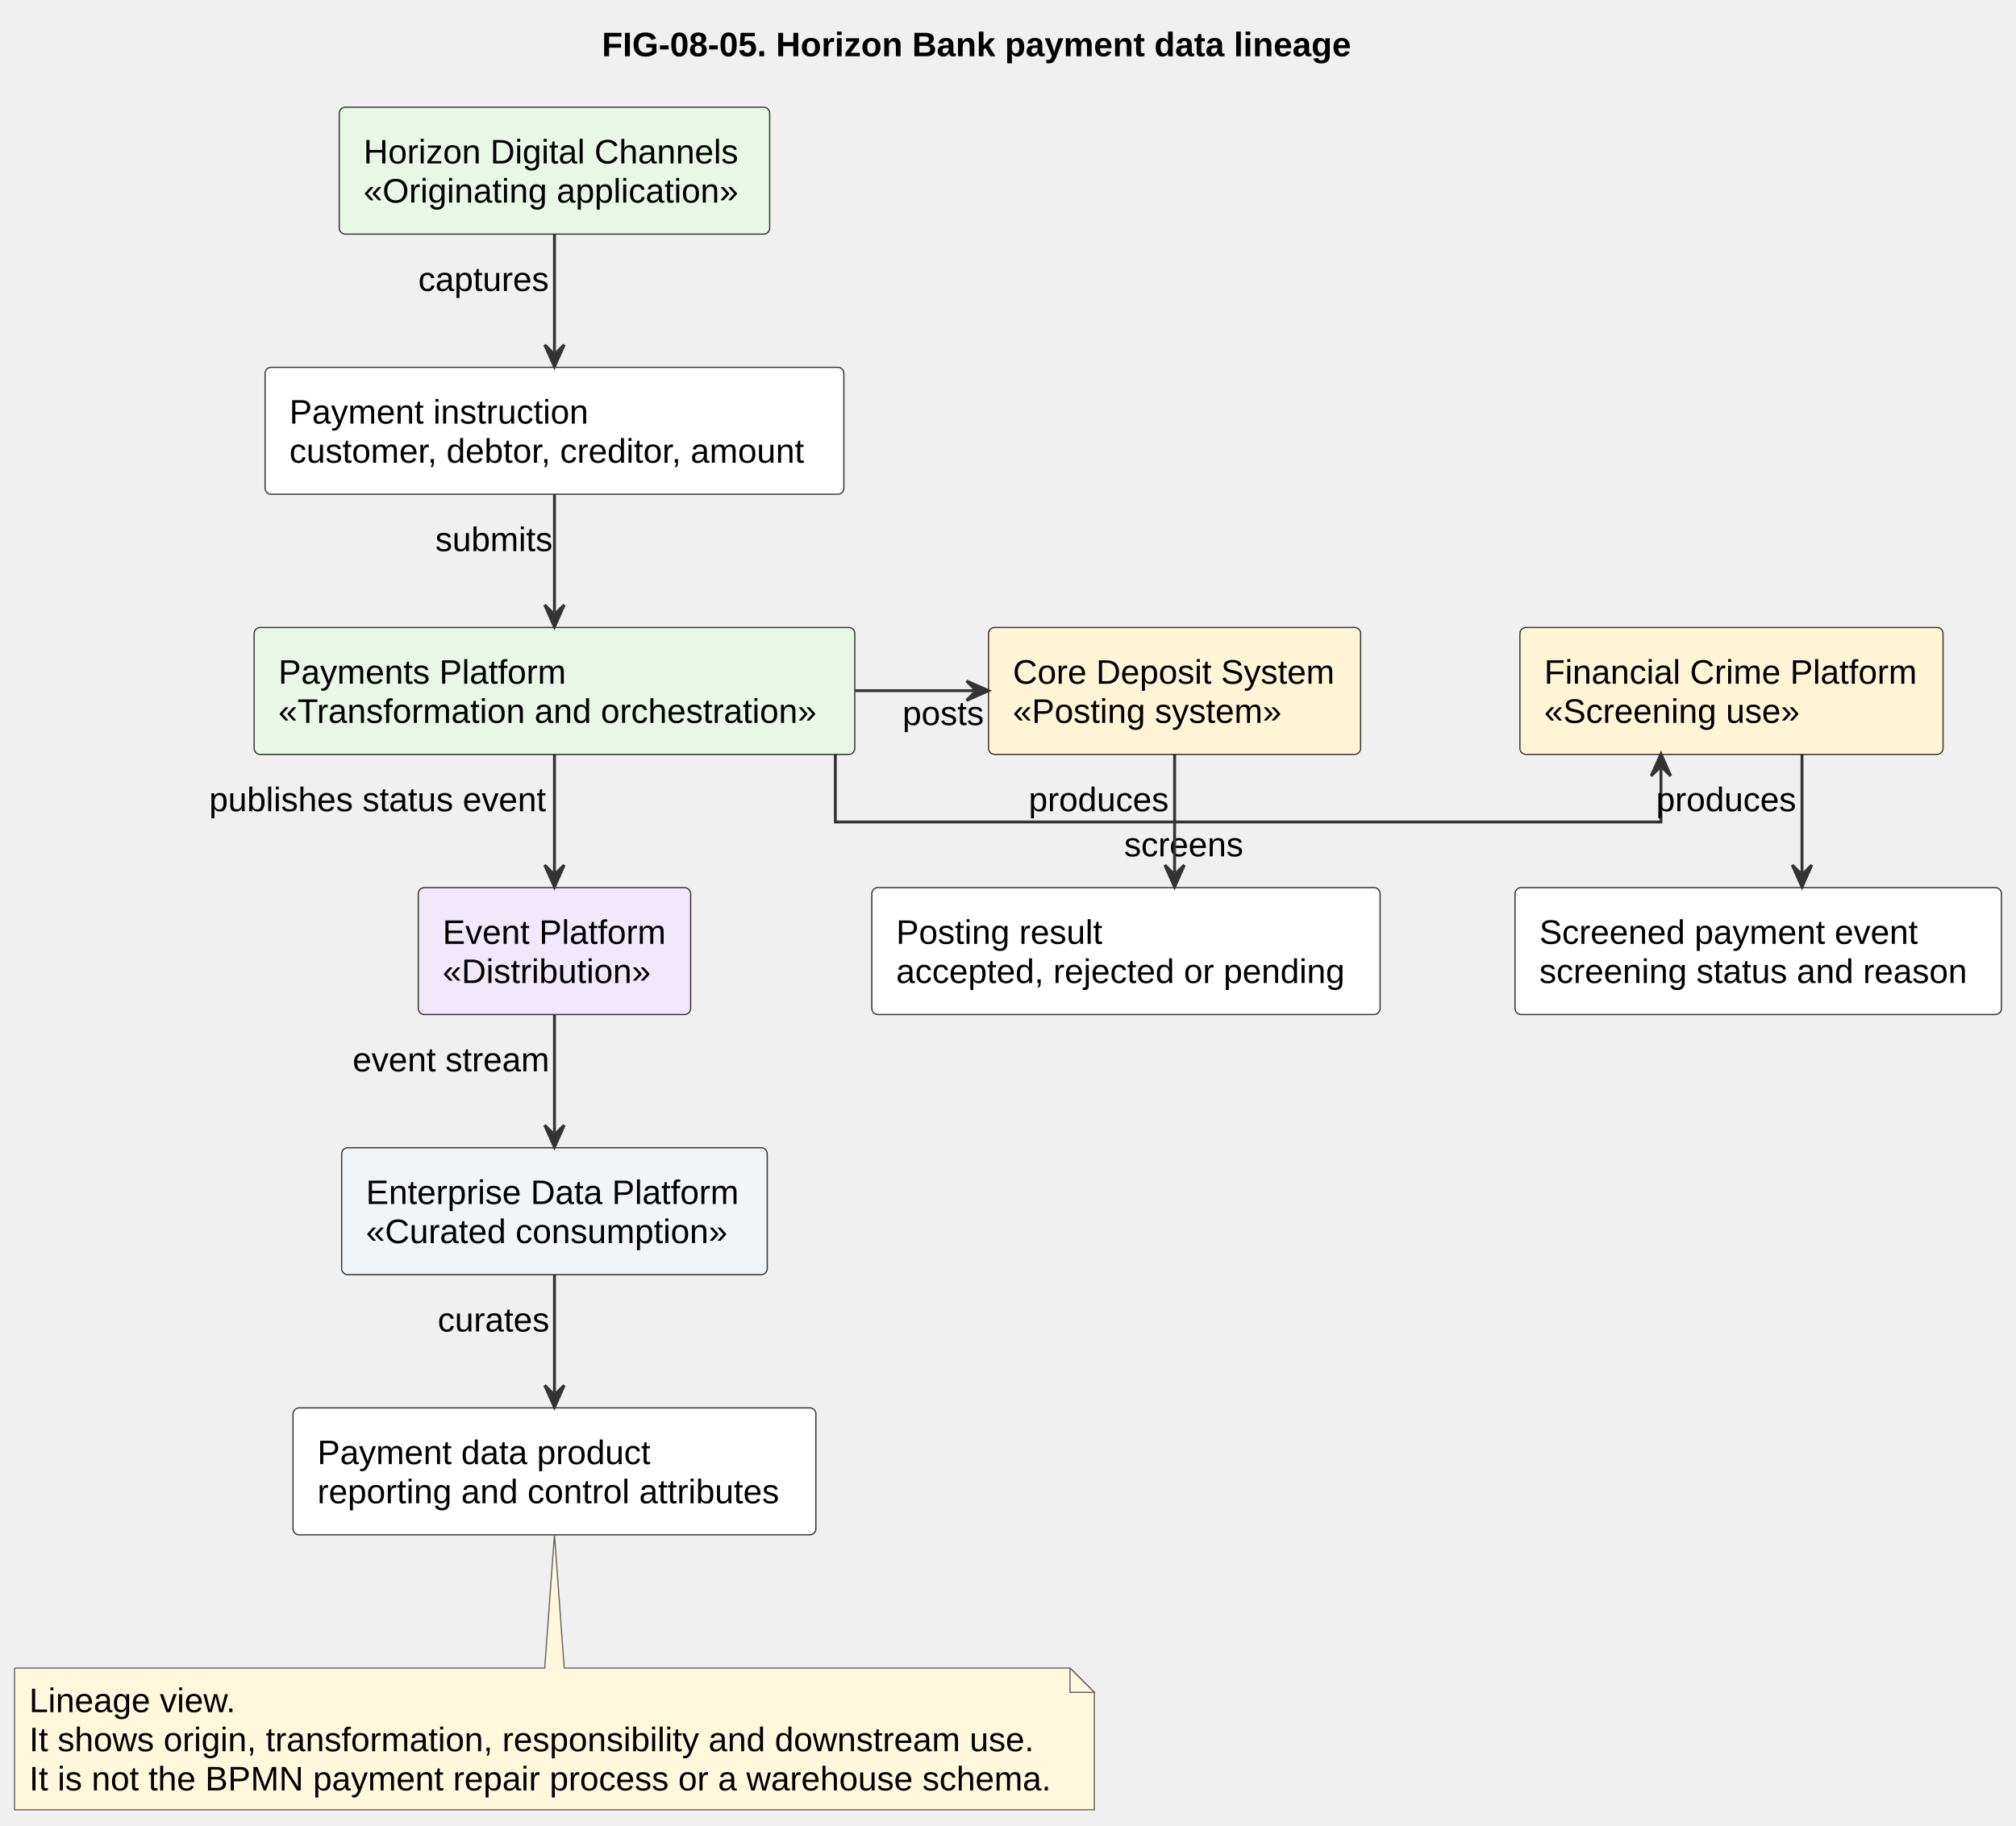
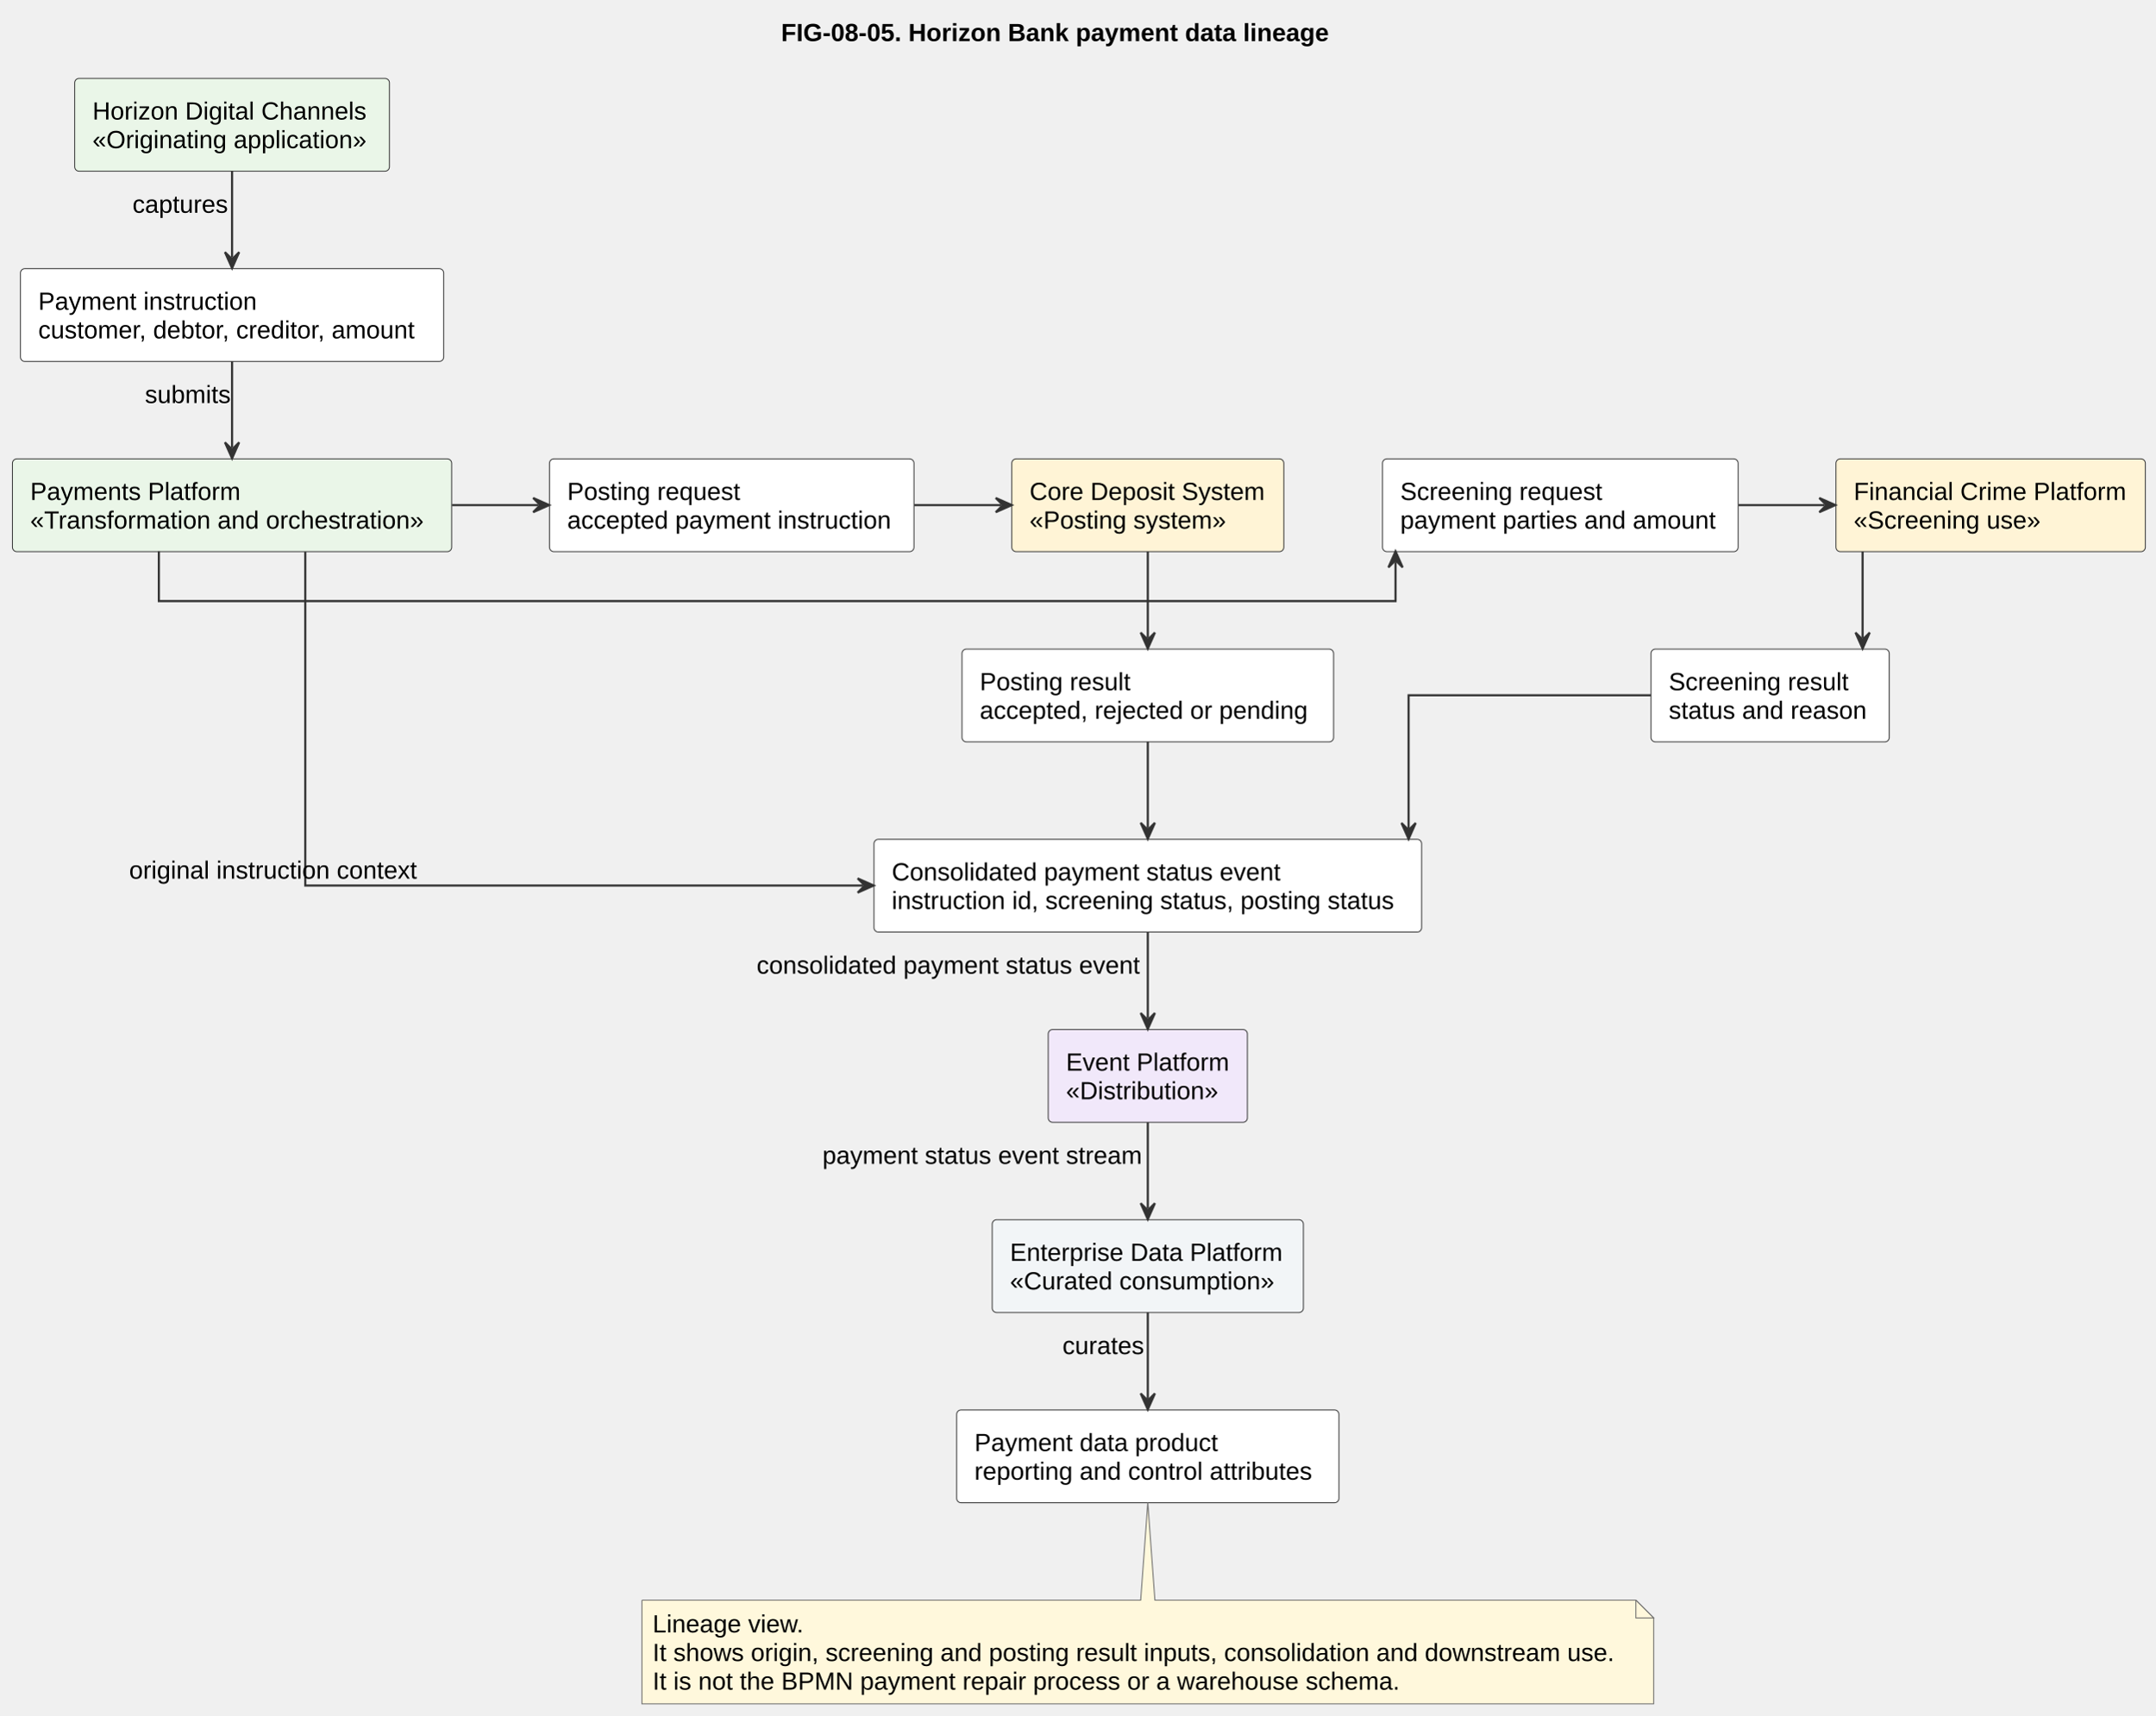
- <svg xmlns="http://www.w3.org/2000/svg" contentStyleType="text/css" height="751px" preserveAspectRatio="none" style="width:829px;height:751px;background:#FFFFFF;" version="1.1" viewBox="0 0 829 751" width="829px" zoomAndPan="magnify">
+ <svg xmlns="http://www.w3.org/2000/svg" contentStyleType="text/css" height="965px" preserveAspectRatio="none" style="width:1212px;height:965px;background:#FFFFFF;" version="1.1" viewBox="0 0 1212 965" width="1212px" zoomAndPan="magnify">
  <defs />
  <g>
-     <text fill="#000000" font-family="Arial" font-size="14" font-weight="bold" lengthAdjust="spacing" textLength="320" x="247.5" y="23.132">FIG-08-05. Horizon Bank payment data lineage</text>
+     <text fill="#000000" font-family="Arial" font-size="14" font-weight="bold" lengthAdjust="spacing" textLength="320" x="439.25" y="23.132">FIG-08-05. Horizon Bank payment data lineage</text>
    <g id="elem_Digital">
-       <rect fill="#EAF6E8" height="52.197" rx="2.5" ry="2.5" style="stroke:#333333;stroke-width:0.5;" width="177" x="139.5" y="44.099" />
-       <text fill="#000000" font-family="Arial" font-size="14" lengthAdjust="spacing" textLength="154" x="149.5" y="67.231">Horizon Digital Channels</text>
-       <text fill="#000000" font-family="Arial" font-size="14" lengthAdjust="spacing" textLength="157" x="149.5" y="83.329">«Originating application»</text>
+       <rect fill="#EAF6E8" height="52.197" rx="2.5" ry="2.5" style="stroke:#333333;stroke-width:0.5;" width="177" x="42" y="44.099" />
+       <text fill="#000000" font-family="Arial" font-size="14" lengthAdjust="spacing" textLength="154" x="52" y="67.231">Horizon Digital Channels</text>
+       <text fill="#000000" font-family="Arial" font-size="14" lengthAdjust="spacing" textLength="157" x="52" y="83.329">«Originating application»</text>
    </g>
    <g id="elem_Instruction">
-       <rect fill="#FFFFFF" height="52.197" rx="2.5" ry="2.5" style="stroke:#333333;stroke-width:0.5;" width="238" x="109" y="151.099" />
-       <text fill="#000000" font-family="Arial" font-size="14" lengthAdjust="spacing" textLength="124" x="119" y="174.231">Payment instruction</text>
-       <text fill="#000000" font-family="Arial" font-size="14" lengthAdjust="spacing" textLength="218" x="119" y="190.329">customer, debtor, creditor, amount</text>
+       <rect fill="#FFFFFF" height="52.197" rx="2.5" ry="2.5" style="stroke:#333333;stroke-width:0.5;" width="238" x="11.5" y="151.099" />
+       <text fill="#000000" font-family="Arial" font-size="14" lengthAdjust="spacing" textLength="124" x="21.5" y="174.231">Payment instruction</text>
+       <text fill="#000000" font-family="Arial" font-size="14" lengthAdjust="spacing" textLength="218" x="21.5" y="190.329">customer, debtor, creditor, amount</text>
    </g>
    <g id="elem_Payments">
-       <rect fill="#EAF6E8" height="52.197" rx="2.5" ry="2.5" style="stroke:#333333;stroke-width:0.5;" width="247" x="104.5" y="258.099" />
-       <text fill="#000000" font-family="Arial" font-size="14" lengthAdjust="spacing" textLength="118" x="114.5" y="281.231">Payments Platform</text>
-       <text fill="#000000" font-family="Arial" font-size="14" lengthAdjust="spacing" textLength="227" x="114.5" y="297.329">«Transformation and orchestration»</text>
+       <rect fill="#EAF6E8" height="52.197" rx="2.5" ry="2.5" style="stroke:#333333;stroke-width:0.5;" width="247" x="7" y="258.099" />
+       <text fill="#000000" font-family="Arial" font-size="14" lengthAdjust="spacing" textLength="118" x="17" y="281.231">Payments Platform</text>
+       <text fill="#000000" font-family="Arial" font-size="14" lengthAdjust="spacing" textLength="227" x="17" y="297.329">«Transformation and orchestration»</text>
    </g>
    <g id="elem_FinancialCrime">
-       <rect fill="#FFF4D6" height="52.197" rx="2.5" ry="2.5" style="stroke:#333333;stroke-width:0.5;" width="174" x="625" y="258.099" />
-       <text fill="#000000" font-family="Arial" font-size="14" lengthAdjust="spacing" textLength="154" x="635" y="281.231">Financial Crime Platform</text>
-       <text fill="#000000" font-family="Arial" font-size="14" lengthAdjust="spacing" textLength="107" x="635" y="297.329">«Screening use»</text>
+       <rect fill="#FFF4D6" height="52.197" rx="2.5" ry="2.5" style="stroke:#333333;stroke-width:0.5;" width="174" x="1032.5" y="258.099" />
+       <text fill="#000000" font-family="Arial" font-size="14" lengthAdjust="spacing" textLength="154" x="1042.5" y="281.231">Financial Crime Platform</text>
+       <text fill="#000000" font-family="Arial" font-size="14" lengthAdjust="spacing" textLength="107" x="1042.5" y="297.329">«Screening use»</text>
    </g>
    <g id="elem_Core">
-       <rect fill="#FFF4D6" height="52.197" rx="2.5" ry="2.5" style="stroke:#333333;stroke-width:0.5;" width="153" x="406.5" y="258.099" />
-       <text fill="#000000" font-family="Arial" font-size="14" lengthAdjust="spacing" textLength="133" x="416.5" y="281.231">Core Deposit System</text>
-       <text fill="#000000" font-family="Arial" font-size="14" lengthAdjust="spacing" textLength="111" x="416.5" y="297.329">«Posting system»</text>
+       <rect fill="#FFF4D6" height="52.197" rx="2.5" ry="2.5" style="stroke:#333333;stroke-width:0.5;" width="153" x="569" y="258.099" />
+       <text fill="#000000" font-family="Arial" font-size="14" lengthAdjust="spacing" textLength="133" x="579" y="281.231">Core Deposit System</text>
+       <text fill="#000000" font-family="Arial" font-size="14" lengthAdjust="spacing" textLength="111" x="579" y="297.329">«Posting system»</text>
    </g>
-     <g id="elem_Screened">
-       <rect fill="#FFFFFF" height="52.197" rx="2.5" ry="2.5" style="stroke:#333333;stroke-width:0.5;" width="200" x="623" y="365.099" />
-       <text fill="#000000" font-family="Arial" font-size="14" lengthAdjust="spacing" textLength="158" x="633" y="388.231">Screened payment event</text>
-       <text fill="#000000" font-family="Arial" font-size="14" lengthAdjust="spacing" textLength="180" x="633" y="404.329">screening status and reason</text>
+     <g id="elem_ScreeningRequest">
+       <rect fill="#FFFFFF" height="52.197" rx="2.5" ry="2.5" style="stroke:#333333;stroke-width:0.5;" width="200" x="777.5" y="258.099" />
+       <text fill="#000000" font-family="Arial" font-size="14" lengthAdjust="spacing" textLength="116" x="787.5" y="281.231">Screening request</text>
+       <text fill="#000000" font-family="Arial" font-size="14" lengthAdjust="spacing" textLength="180" x="787.5" y="297.329">payment parties and amount</text>
+     </g>
+     <g id="elem_ScreeningResult">
+       <rect fill="#FFFFFF" height="52.197" rx="2.5" ry="2.5" style="stroke:#333333;stroke-width:0.5;" width="134" x="928.5" y="365.099" />
+       <text fill="#000000" font-family="Arial" font-size="14" lengthAdjust="spacing" textLength="103" x="938.5" y="388.231">Screening result</text>
+       <text fill="#000000" font-family="Arial" font-size="14" lengthAdjust="spacing" textLength="114" x="938.5" y="404.329">status and reason</text>
+     </g>
+     <g id="elem_PostingRequest">
+       <rect fill="#FFFFFF" height="52.197" rx="2.5" ry="2.5" style="stroke:#333333;stroke-width:0.5;" width="205" x="309" y="258.099" />
+       <text fill="#000000" font-family="Arial" font-size="14" lengthAdjust="spacing" textLength="99" x="319" y="281.231">Posting request</text>
+       <text fill="#000000" font-family="Arial" font-size="14" lengthAdjust="spacing" textLength="185" x="319" y="297.329">accepted payment instruction</text>
    </g>
    <g id="elem_Posting">
-       <rect fill="#FFFFFF" height="52.197" rx="2.5" ry="2.5" style="stroke:#333333;stroke-width:0.5;" width="209" x="358.5" y="365.099" />
-       <text fill="#000000" font-family="Arial" font-size="14" lengthAdjust="spacing" textLength="86" x="368.5" y="388.231">Posting result</text>
-       <text fill="#000000" font-family="Arial" font-size="14" lengthAdjust="spacing" textLength="189" x="368.5" y="404.329">accepted, rejected or pending</text>
+       <rect fill="#FFFFFF" height="52.197" rx="2.5" ry="2.5" style="stroke:#333333;stroke-width:0.5;" width="209" x="541" y="365.099" />
+       <text fill="#000000" font-family="Arial" font-size="14" lengthAdjust="spacing" textLength="86" x="551" y="388.231">Posting result</text>
+       <text fill="#000000" font-family="Arial" font-size="14" lengthAdjust="spacing" textLength="189" x="551" y="404.329">accepted, rejected or pending</text>
+     </g>
+     <g id="elem_Consolidated">
+       <rect fill="#FFFFFF" height="52.197" rx="2.5" ry="2.5" style="stroke:#333333;stroke-width:0.5;" width="308" x="491.5" y="472.099" />
+       <text fill="#000000" font-family="Arial" font-size="14" lengthAdjust="spacing" textLength="222" x="501.5" y="495.231">Consolidated payment status event</text>
+       <text fill="#000000" font-family="Arial" font-size="14" lengthAdjust="spacing" textLength="288" x="501.5" y="511.329">instruction id, screening status, posting status</text>
    </g>
    <g id="elem_EventPlatform">
-       <rect fill="#F1E8FA" height="52.197" rx="2.5" ry="2.5" style="stroke:#333333;stroke-width:0.5;" width="112" x="172" y="365.099" />
-       <text fill="#000000" font-family="Arial" font-size="14" lengthAdjust="spacing" textLength="92" x="182" y="388.231">Event Platform</text>
-       <text fill="#000000" font-family="Arial" font-size="14" lengthAdjust="spacing" textLength="87" x="182" y="404.329">«Distribution»</text>
+       <rect fill="#F1E8FA" height="52.197" rx="2.5" ry="2.5" style="stroke:#333333;stroke-width:0.5;" width="112" x="589.5" y="579.099" />
+       <text fill="#000000" font-family="Arial" font-size="14" lengthAdjust="spacing" textLength="92" x="599.5" y="602.231">Event Platform</text>
+       <text fill="#000000" font-family="Arial" font-size="14" lengthAdjust="spacing" textLength="87" x="599.5" y="618.329">«Distribution»</text>
    </g>
    <g id="elem_DataPlatform">
-       <rect fill="#F2F5F7" height="52.197" rx="2.5" ry="2.5" style="stroke:#333333;stroke-width:0.5;" width="175" x="140.5" y="472.099" />
-       <text fill="#000000" font-family="Arial" font-size="14" lengthAdjust="spacing" textLength="155" x="150.5" y="495.231">Enterprise Data Platform</text>
-       <text fill="#000000" font-family="Arial" font-size="14" lengthAdjust="spacing" textLength="151" x="150.5" y="511.329">«Curated consumption»</text>
+       <rect fill="#F2F5F7" height="52.197" rx="2.5" ry="2.5" style="stroke:#333333;stroke-width:0.5;" width="175" x="558" y="686.099" />
+       <text fill="#000000" font-family="Arial" font-size="14" lengthAdjust="spacing" textLength="155" x="568" y="709.231">Enterprise Data Platform</text>
+       <text fill="#000000" font-family="Arial" font-size="14" lengthAdjust="spacing" textLength="151" x="568" y="725.329">«Curated consumption»</text>
    </g>
    <g id="elem_DataProduct">
-       <rect fill="#FFFFFF" height="52.197" rx="2.5" ry="2.5" style="stroke:#333333;stroke-width:0.5;" width="215" x="120.5" y="579.099" />
-       <text fill="#000000" font-family="Arial" font-size="14" lengthAdjust="spacing" textLength="139" x="130.5" y="602.231">Payment data product</text>
-       <text fill="#000000" font-family="Arial" font-size="14" lengthAdjust="spacing" textLength="195" x="130.5" y="618.329">reporting and control attributes</text>
+       <rect fill="#FFFFFF" height="52.197" rx="2.5" ry="2.5" style="stroke:#333333;stroke-width:0.5;" width="215" x="538" y="793.099" />
+       <text fill="#000000" font-family="Arial" font-size="14" lengthAdjust="spacing" textLength="139" x="548" y="816.231">Payment data product</text>
+       <text fill="#000000" font-family="Arial" font-size="14" lengthAdjust="spacing" textLength="195" x="548" y="832.329">reporting and control attributes</text>
    </g>
-     <g id="elem_GMN21">
-       <path d="M6,686.099 L6,744.394 A0,0 0 0 0 6,744.394 L450,744.394 A0,0 0 0 0 450,744.394 L450,696.099 L440,686.099 L232,686.099 L228,631.169 L224,686.099 L6,686.099 A0,0 0 0 0 6,686.099 " fill="#FFF8DC" style="stroke:#666666;stroke-width:0.5;" />
-       <path d="M440,686.099 L440,696.099 L450,696.099 L440,686.099 " fill="#FFF8DC" style="stroke:#666666;stroke-width:0.5;" />
-       <text fill="#000000" font-family="Arial" font-size="14" lengthAdjust="spacing" textLength="86" x="12" y="704.231">Lineage view.</text>
-       <text fill="#000000" font-family="Arial" font-size="14" lengthAdjust="spacing" textLength="417" x="12" y="720.329">It shows origin, transformation, responsibility and downstream use.</text>
-       <text fill="#000000" font-family="Arial" font-size="14" lengthAdjust="spacing" textLength="423" x="12" y="736.428">It is not the BPMN payment repair process or a warehouse schema.</text>
+     <g id="elem_GMN29">
+       <path d="M361,900.099 L361,958.394 A0,0 0 0 0 361,958.394 L930,958.394 A0,0 0 0 0 930,958.394 L930,910.099 L920,900.099 L649.5,900.099 L645.5,845.169 L641.5,900.099 L361,900.099 A0,0 0 0 0 361,900.099 " fill="#FFF8DC" style="stroke:#666666;stroke-width:0.5;" />
+       <path d="M920,900.099 L920,910.099 L930,910.099 L920,900.099 " fill="#FFF8DC" style="stroke:#666666;stroke-width:0.5;" />
+       <text fill="#000000" font-family="Arial" font-size="14" lengthAdjust="spacing" textLength="86" x="367" y="918.231">Lineage view.</text>
+       <text fill="#000000" font-family="Arial" font-size="14" lengthAdjust="spacing" textLength="548" x="367" y="934.329">It shows origin, screening and posting result inputs, consolidation and downstream use.</text>
+       <text fill="#000000" font-family="Arial" font-size="14" lengthAdjust="spacing" textLength="423" x="367" y="950.428">It is not the BPMN payment repair process or a warehouse schema.</text>
    </g>
    <g id="link_Digital_Instruction">
-       <path d="M228,96.279 C228,112.859 228,128.219 228,144.819 " fill="none" id="Digital-to-Instruction" style="stroke:#333333;stroke-width:1.2;" />
-       <polygon fill="#333333" points="228,150.819,232,141.819,228,145.819,224,141.819,228,150.819" style="stroke:#333333;stroke-width:1.2;" />
-       <text fill="#000000" font-family="Arial" font-size="14" lengthAdjust="spacing" textLength="55" x="172" y="119.68">captures</text>
+       <path d="M130.5,96.279 C130.5,112.859 130.5,128.219 130.5,144.819 " fill="none" id="Digital-to-Instruction" style="stroke:#333333;stroke-width:1.2;" />
+       <polygon fill="#333333" points="130.5,150.819,134.5,141.819,130.5,145.819,126.5,141.819,130.5,150.819" style="stroke:#333333;stroke-width:1.2;" />
+       <text fill="#000000" font-family="Arial" font-size="14" lengthAdjust="spacing" textLength="55" x="74.5" y="119.68">captures</text>
    </g>
    <g id="link_Instruction_Payments">
-       <path d="M228,203.279 C228,219.859 228,235.219 228,251.819 " fill="none" id="Instruction-to-Payments" style="stroke:#333333;stroke-width:1.2;" />
-       <polygon fill="#333333" points="228,257.819,232,248.819,228,252.819,224,248.819,228,257.819" style="stroke:#333333;stroke-width:1.2;" />
-       <text fill="#000000" font-family="Arial" font-size="14" lengthAdjust="spacing" textLength="48" x="179" y="226.68">submits</text>
+       <path d="M130.5,203.279 C130.5,219.859 130.5,235.219 130.5,251.819 " fill="none" id="Instruction-to-Payments" style="stroke:#333333;stroke-width:1.2;" />
+       <polygon fill="#333333" points="130.5,257.819,134.5,248.819,130.5,252.819,126.5,248.819,130.5,257.819" style="stroke:#333333;stroke-width:1.2;" />
+       <text fill="#000000" font-family="Arial" font-size="14" lengthAdjust="spacing" textLength="48" x="81.5" y="226.68">submits</text>
    </g>
-     <g id="link_Payments_FinancialCrime">
-       <path d="M343.5,310.149 C343.5,323.959 343.5,338.099 343.5,338.099 C343.5,338.099 683,338.099 683,338.099 C683,338.099 683,329.959 683,316.149 " fill="none" id="Payments-to-FinancialCrime" style="stroke:#333333;stroke-width:1.2;" />
-       <polygon fill="#333333" points="683,310.149,679,319.149,683,315.149,687,319.149,683,310.149" style="stroke:#333333;stroke-width:1.2;" />
-       <text fill="#000000" font-family="Arial" font-size="14" lengthAdjust="spacing" textLength="50" x="462.25" y="352.231">screens</text>
+     <g id="link_Payments_ScreeningRequest">
+       <path d="M89.33,310.149 C89.33,323.959 89.33,338.099 89.33,338.099 C89.33,338.099 784.83,338.099 784.83,338.099 C784.83,338.099 784.83,329.959 784.83,316.149 " fill="none" id="Payments-to-ScreeningRequest" style="stroke:#333333;stroke-width:1.2;" />
+       <polygon fill="#333333" points="784.83,310.149,780.83,319.149,784.83,315.149,788.83,319.149,784.83,310.149" style="stroke:#333333;stroke-width:1.2;" />
    </g>
-     <g id="link_FinancialCrime_Screened">
-       <path d="M741,310.279 C741,326.859 741,342.219 741,358.819 " fill="none" id="FinancialCrime-to-Screened" style="stroke:#333333;stroke-width:1.2;" />
-       <polygon fill="#333333" points="741,364.819,745,355.819,741,359.819,737,355.819,741,364.819" style="stroke:#333333;stroke-width:1.2;" />
-       <text fill="#000000" font-family="Arial" font-size="14" lengthAdjust="spacing" textLength="59" x="681" y="333.68">produces</text>
+     <g id="link_ScreeningRequest_FinancialCrime">
+       <path d="M977.68,284.099 C995.75,284.099 1008.47,284.099 1026.14,284.099 " fill="none" id="ScreeningRequest-to-FinancialCrime" style="stroke:#333333;stroke-width:1.2;" />
+       <polygon fill="#333333" points="1032.14,284.099,1023.14,280.099,1027.14,284.099,1023.14,288.099,1032.14,284.099" style="stroke:#333333;stroke-width:1.2;" />
    </g>
-     <g id="link_Payments_Core">
-       <path d="M351.77,284.099 C370.42,284.099 383.18,284.099 400.45,284.099 " fill="none" id="Payments-to-Core" style="stroke:#333333;stroke-width:1.2;" />
-       <polygon fill="#333333" points="406.45,284.099,397.45,280.099,401.45,284.099,397.45,288.099,406.45,284.099" style="stroke:#333333;stroke-width:1.2;" />
-       <text fill="#000000" font-family="Arial" font-size="14" lengthAdjust="spacing" textLength="34" x="371.11" y="298.231">posts</text>
+     <g id="link_FinancialCrime_ScreeningResult">
+       <path d="M1047.5,310.279 C1047.5,326.859 1047.5,342.219 1047.5,358.819 " fill="none" id="FinancialCrime-to-ScreeningResult" style="stroke:#333333;stroke-width:1.2;" />
+       <polygon fill="#333333" points="1047.5,364.819,1051.5,355.819,1047.5,359.819,1043.5,355.819,1047.5,364.819" style="stroke:#333333;stroke-width:1.2;" />
+     </g>
+     <g id="link_Payments_PostingRequest">
+       <path d="M254.16,284.099 C272.42,284.099 285.06,284.099 302.83,284.099 " fill="none" id="Payments-to-PostingRequest" style="stroke:#333333;stroke-width:1.2;" />
+       <polygon fill="#333333" points="308.83,284.099,299.83,280.099,303.83,284.099,299.83,288.099,308.83,284.099" style="stroke:#333333;stroke-width:1.2;" />
+     </g>
+     <g id="link_PostingRequest_Core">
+       <path d="M514.14,284.099 C532.56,284.099 545.46,284.099 562.98,284.099 " fill="none" id="PostingRequest-to-Core" style="stroke:#333333;stroke-width:1.2;" />
+       <polygon fill="#333333" points="568.98,284.099,559.98,280.099,563.98,284.099,559.98,288.099,568.98,284.099" style="stroke:#333333;stroke-width:1.2;" />
    </g>
    <g id="link_Core_Posting">
-       <path d="M483,310.279 C483,326.859 483,342.219 483,358.819 " fill="none" id="Core-to-Posting" style="stroke:#333333;stroke-width:1.2;" />
-       <polygon fill="#333333" points="483,364.819,487,355.819,483,359.819,479,355.819,483,364.819" style="stroke:#333333;stroke-width:1.2;" />
-       <text fill="#000000" font-family="Arial" font-size="14" lengthAdjust="spacing" textLength="59" x="423" y="333.68">produces</text>
+       <path d="M645.5,310.279 C645.5,326.859 645.5,342.219 645.5,358.819 " fill="none" id="Core-to-Posting" style="stroke:#333333;stroke-width:1.2;" />
+       <polygon fill="#333333" points="645.5,364.819,649.5,355.819,645.5,359.819,641.5,355.819,645.5,364.819" style="stroke:#333333;stroke-width:1.2;" />
    </g>
-     <g id="link_Payments_EventPlatform">
-       <path d="M228,310.279 C228,326.859 228,342.219 228,358.819 " fill="none" id="Payments-to-EventPlatform" style="stroke:#333333;stroke-width:1.2;" />
-       <polygon fill="#333333" points="228,364.819,232,355.819,228,359.819,224,355.819,228,364.819" style="stroke:#333333;stroke-width:1.2;" />
-       <text fill="#000000" font-family="Arial" font-size="14" lengthAdjust="spacing" textLength="141" x="86" y="333.68">publishes status event</text>
+     <g id="link_Payments_Consolidated">
+       <path d="M171.67,310.339 C171.67,367.479 171.67,498.099 171.67,498.099 C171.67,498.099 347.02,498.099 485.33,498.099 " fill="none" id="Payments-to-Consolidated" style="stroke:#333333;stroke-width:1.2;" />
+       <polygon fill="#333333" points="491.33,498.099,482.33,494.099,486.33,498.099,482.33,502.099,491.33,498.099" style="stroke:#333333;stroke-width:1.2;" />
+       <text fill="#000000" font-family="Arial" font-size="14" lengthAdjust="spacing" textLength="164" x="72.62" y="494.231">original instruction context</text>
+     </g>
+     <g id="link_ScreeningResult_Consolidated">
+       <path d="M928.36,391.099 C869.13,391.099 792.17,391.099 792.17,391.099 C792.17,391.099 792.17,434.249 792.17,465.919 " fill="none" id="ScreeningResult-to-Consolidated" style="stroke:#333333;stroke-width:1.2;" />
+       <polygon fill="#333333" points="792.17,471.919,796.17,462.919,792.17,466.919,788.17,462.919,792.17,471.919" style="stroke:#333333;stroke-width:1.2;" />
+     </g>
+     <g id="link_Posting_Consolidated">
+       <path d="M645.5,417.279 C645.5,433.859 645.5,449.219 645.5,465.819 " fill="none" id="Posting-to-Consolidated" style="stroke:#333333;stroke-width:1.2;" />
+       <polygon fill="#333333" points="645.5,471.819,649.5,462.819,645.5,466.819,641.5,462.819,645.5,471.819" style="stroke:#333333;stroke-width:1.2;" />
+     </g>
+     <g id="link_Consolidated_EventPlatform">
+       <path d="M645.5,524.279 C645.5,540.859 645.5,556.219 645.5,572.819 " fill="none" id="Consolidated-to-EventPlatform" style="stroke:#333333;stroke-width:1.2;" />
+       <polygon fill="#333333" points="645.5,578.819,649.5,569.819,645.5,573.819,641.5,569.819,645.5,578.819" style="stroke:#333333;stroke-width:1.2;" />
+       <text fill="#000000" font-family="Arial" font-size="14" lengthAdjust="spacing" textLength="219" x="425.5" y="547.681">consolidated payment status event</text>
    </g>
    <g id="link_EventPlatform_DataPlatform">
-       <path d="M228,417.279 C228,433.859 228,449.219 228,465.819 " fill="none" id="EventPlatform-to-DataPlatform" style="stroke:#333333;stroke-width:1.2;" />
-       <polygon fill="#333333" points="228,471.819,232,462.819,228,466.819,224,462.819,228,471.819" style="stroke:#333333;stroke-width:1.2;" />
-       <text fill="#000000" font-family="Arial" font-size="14" lengthAdjust="spacing" textLength="82" x="145" y="440.68">event stream</text>
+       <path d="M645.5,631.279 C645.5,647.859 645.5,663.219 645.5,679.819 " fill="none" id="EventPlatform-to-DataPlatform" style="stroke:#333333;stroke-width:1.2;" />
+       <polygon fill="#333333" points="645.5,685.819,649.5,676.819,645.5,680.819,641.5,676.819,645.5,685.819" style="stroke:#333333;stroke-width:1.2;" />
+       <text fill="#000000" font-family="Arial" font-size="14" lengthAdjust="spacing" textLength="182" x="462.5" y="654.681">payment status event stream</text>
    </g>
    <g id="link_DataPlatform_DataProduct">
-       <path d="M228,524.279 C228,540.859 228,556.219 228,572.819 " fill="none" id="DataPlatform-to-DataProduct" style="stroke:#333333;stroke-width:1.2;" />
-       <polygon fill="#333333" points="228,578.819,232,569.819,228,573.819,224,569.819,228,578.819" style="stroke:#333333;stroke-width:1.2;" />
-       <text fill="#000000" font-family="Arial" font-size="14" lengthAdjust="spacing" textLength="47" x="180" y="547.681">curates</text>
+       <path d="M645.5,738.279 C645.5,754.859 645.5,770.219 645.5,786.819 " fill="none" id="DataPlatform-to-DataProduct" style="stroke:#333333;stroke-width:1.2;" />
+       <polygon fill="#333333" points="645.5,792.819,649.5,783.819,645.5,787.819,641.5,783.819,645.5,792.819" style="stroke:#333333;stroke-width:1.2;" />
+       <text fill="#000000" font-family="Arial" font-size="14" lengthAdjust="spacing" textLength="47" x="597.5" y="761.681">curates</text>
    </g>
  </g>
</svg>
